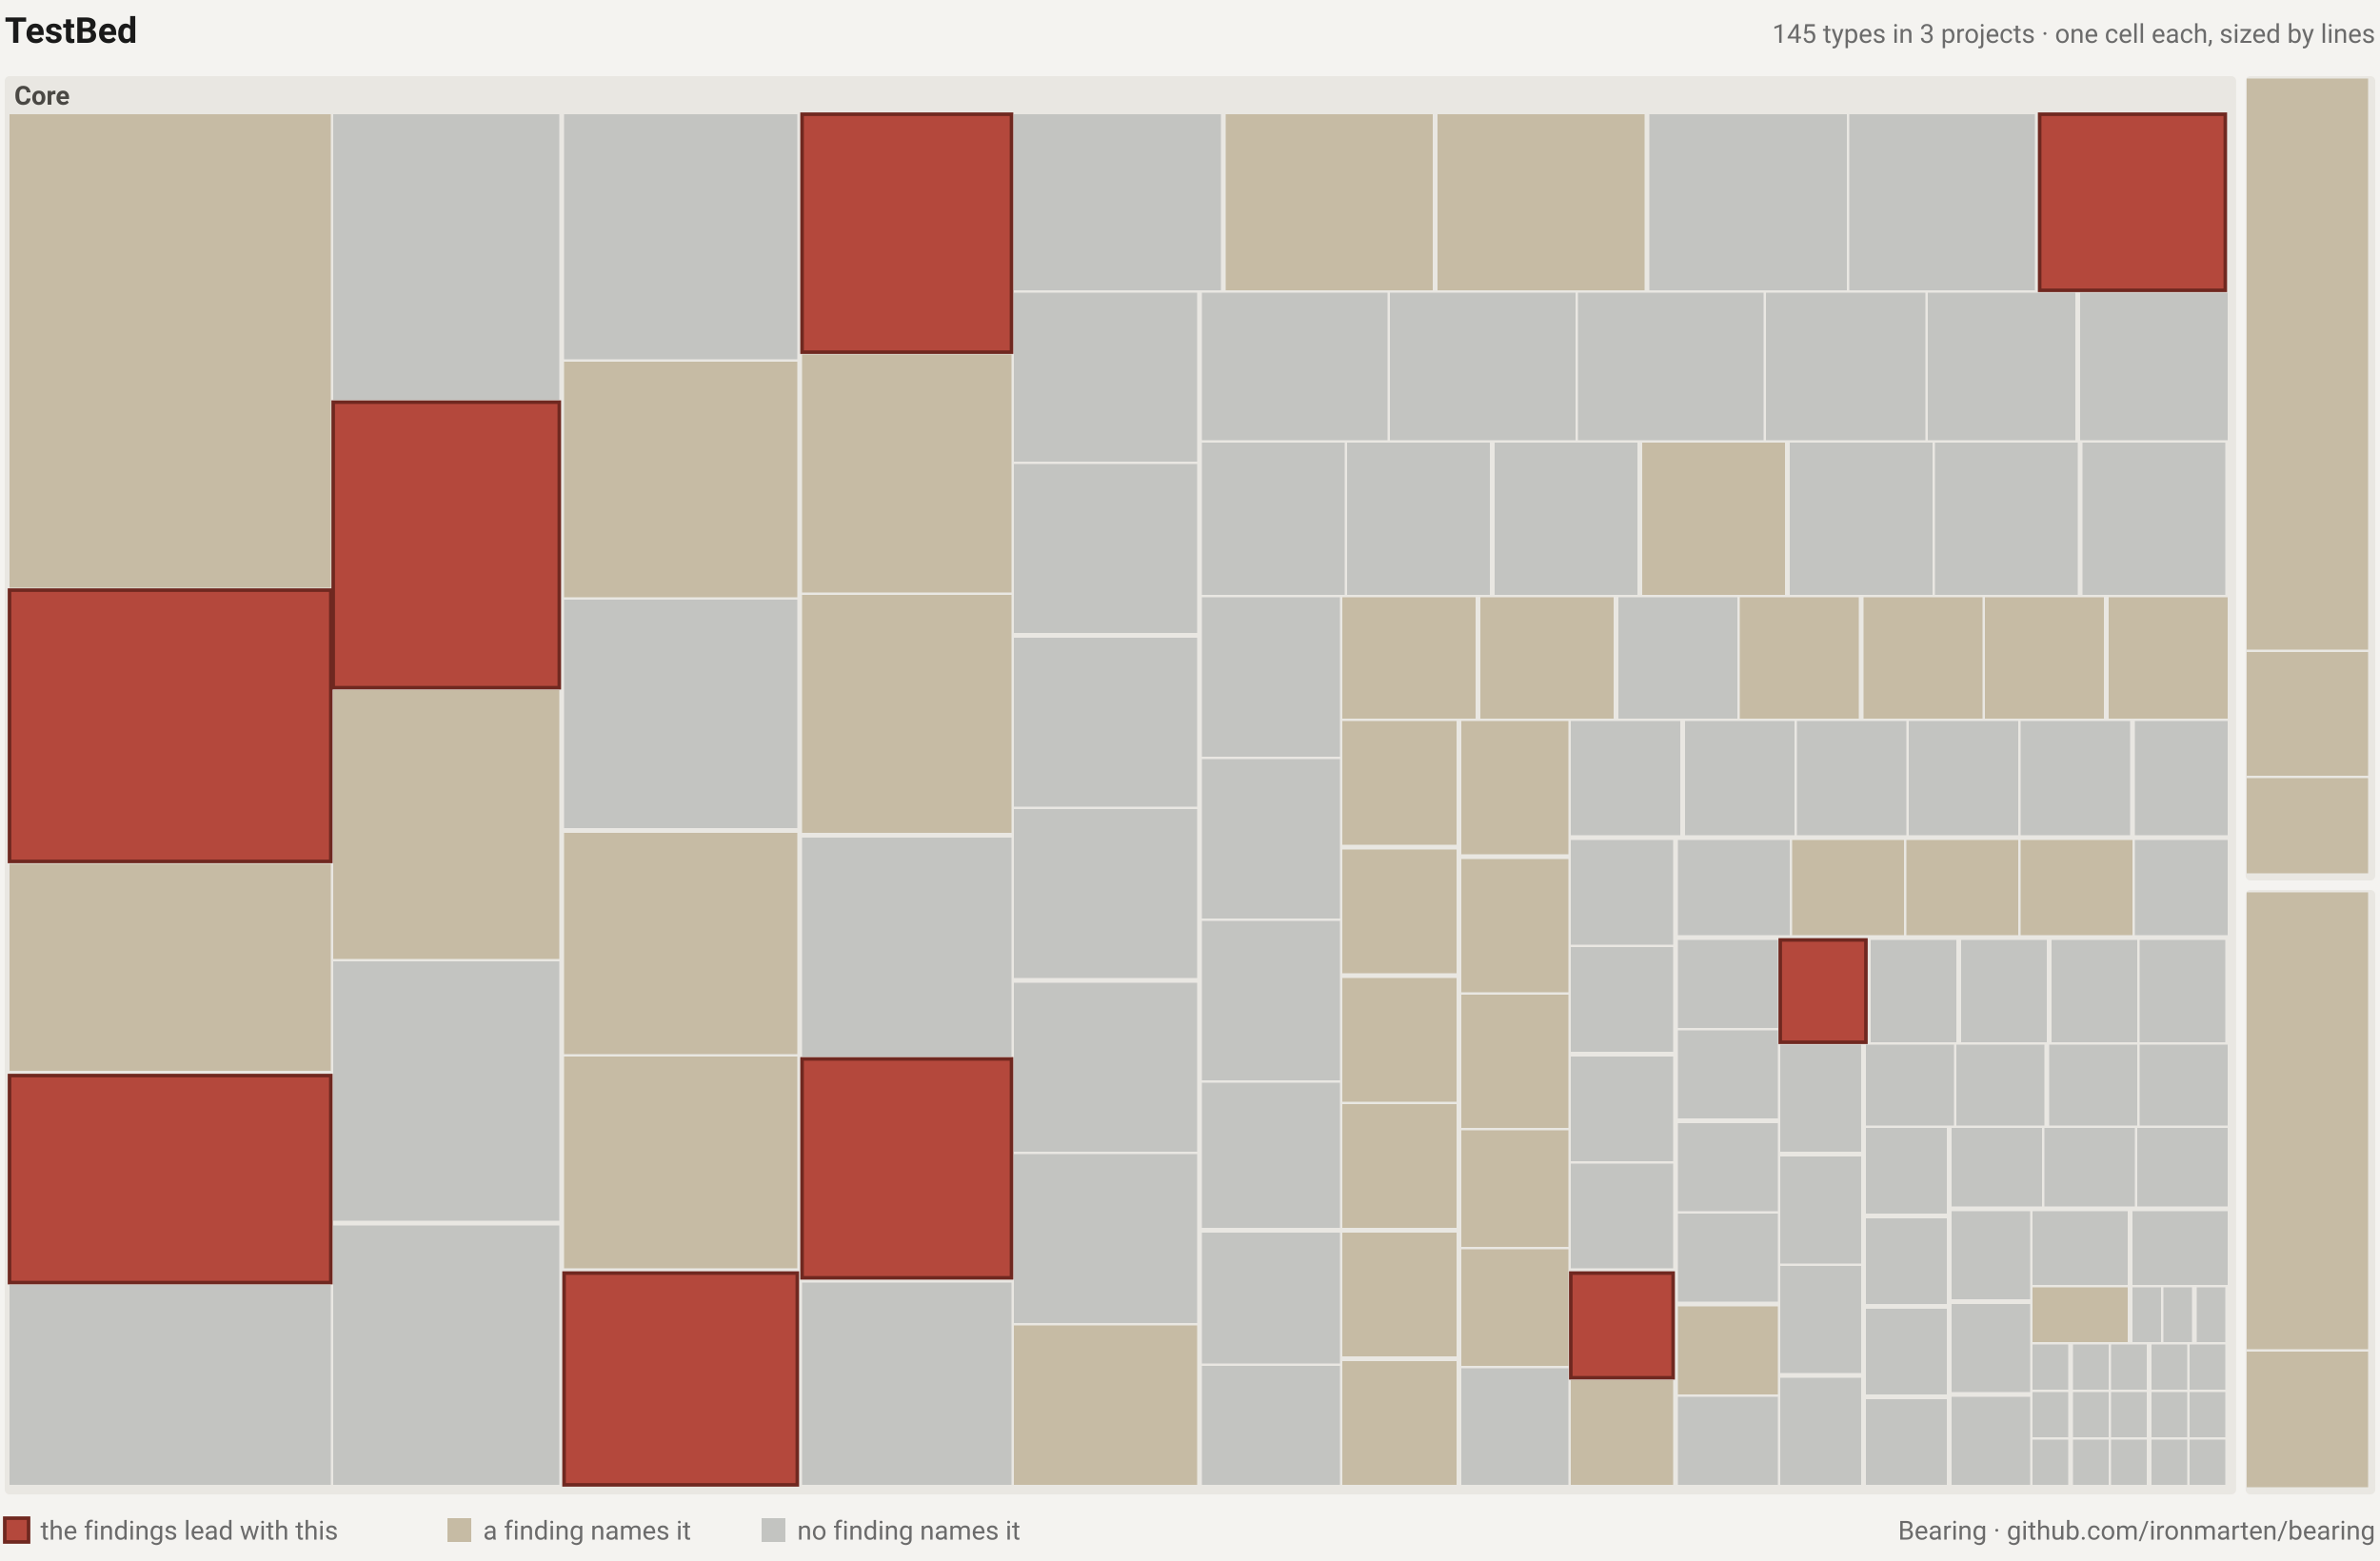
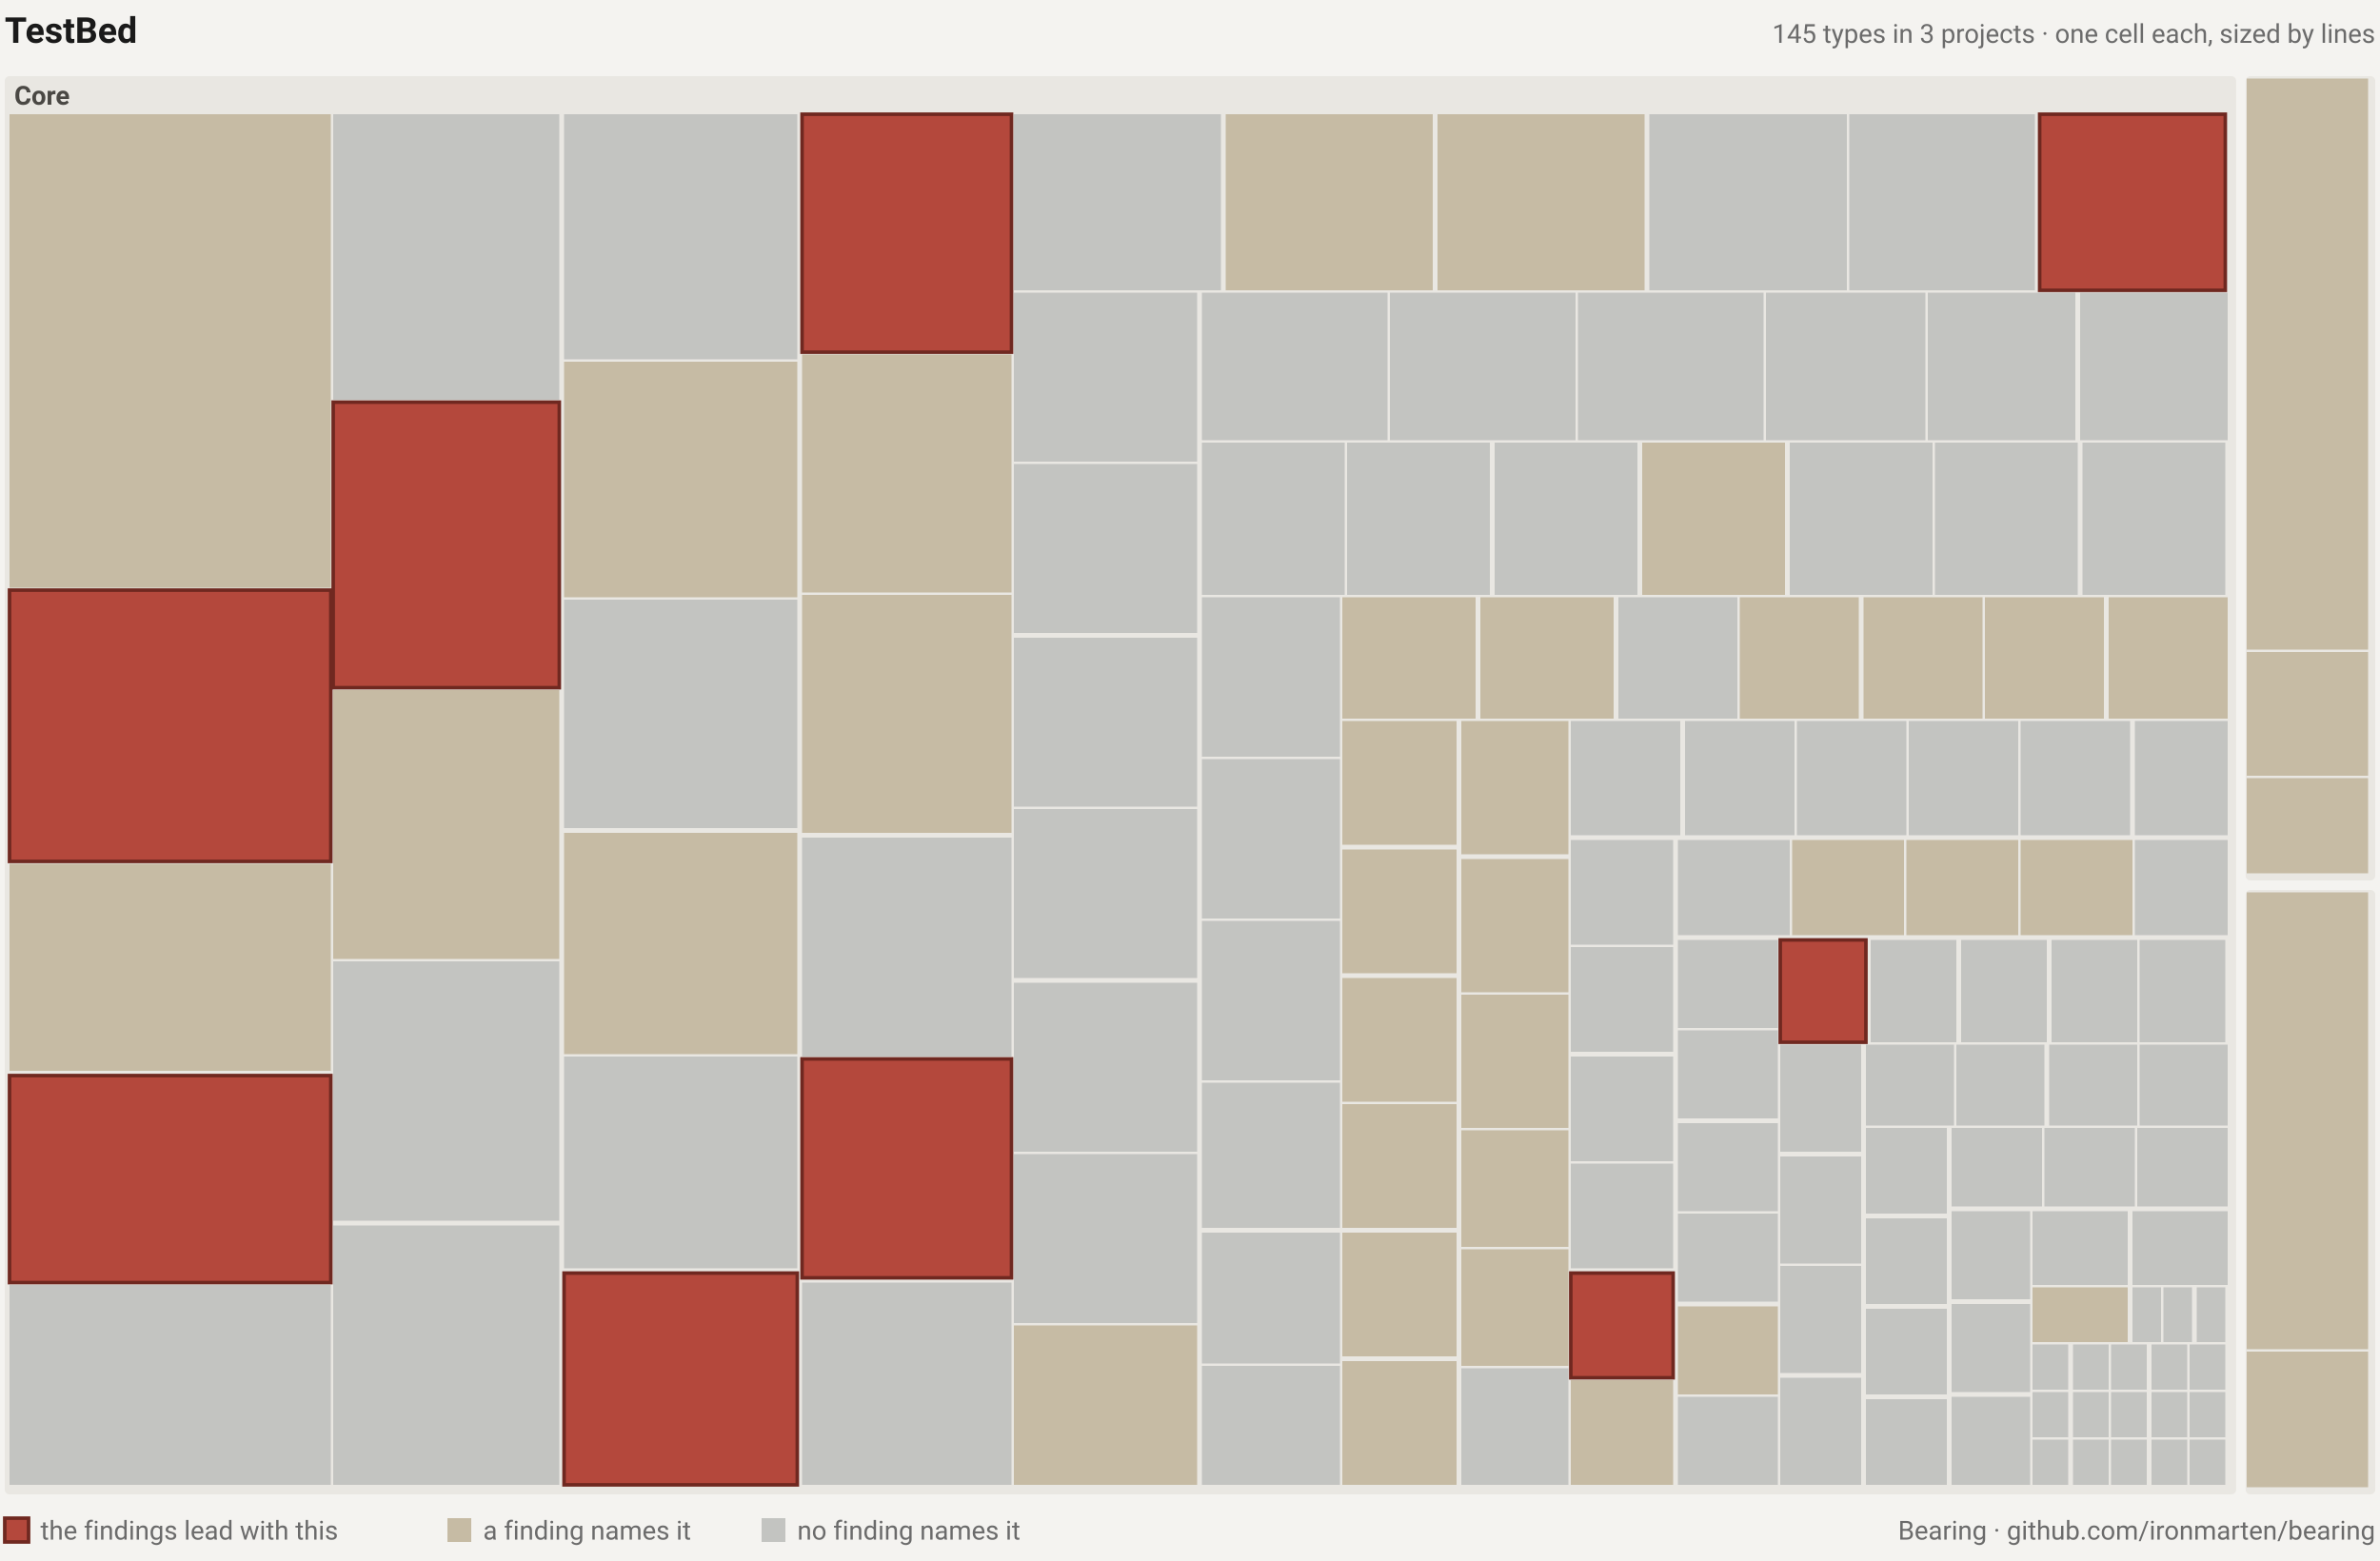
<svg xmlns="http://www.w3.org/2000/svg" viewBox="0 0 1000 656" width="1000" height="656" font-family="system-ui,-apple-system,Segoe UI,Roboto,sans-serif">
  <style>
.bg{fill:#f4f3f0}
.bl{fill:#e9e7e2}
.c{fill:#c3c4c1}
.n{fill:#c6bba4}
.f{fill:#b4483c;stroke:#6f2820;stroke-width:1.5}
.pn{font-size:11px;font-weight:600;fill:#4a4844}
.ti{font-size:15px;font-weight:600;fill:#1a1a1a}
.lg{font-size:11px;fill:#6b6b6b}
@media(prefers-color-scheme:dark){.bg{fill:#16171a}.bl{fill:#212329}.c{fill:#42454b}.n{fill:#4d4738}.f{fill:#d9615a;stroke:#f2b3ae}.pn{fill:#a9a7a2}.ti{fill:#e9e8e6}.lg{fill:#9a9a97}}
</style>
  <rect class="bg" width="1000" height="656" />
  <text class="ti" x="2" y="18">TestBed</text>
  <text class="lg" x="998" y="18" text-anchor="end">145 types in 3 projects · one cell each, sized by lines</text>
  <rect class="bl" x="2" y="32" width="937.555" height="596" rx="2" />
  <text class="pn" x="6" y="44">Core</text>
  <rect class="bl" x="943.555" y="32" width="54.445" height="338" rx="2" />
  <rect class="bl" x="943.555" y="374" width="54.445" height="254" rx="2" />
-   <path class="c" d="M4 540h135v84h-135zM140 48h95v120h-95zM140 404h95v109h-95zM140 515h95v109h-95zM237 48h98v103h-98zM237 252h98v96h-98zM337 352h88v92h-88zM337 539h88v85h-88zM426 48h87v74h-87zM693 48h83v74h-83zM777 48h78v74h-78zM426 123h77v71h-77zM426 195h77v71h-77zM426 268h77v71h-77zM426 340h77v71h-77zM426 413h77v71h-77zM426 485h77v71h-77zM505 123h78v62h-78zM584 123h78v62h-78zM663 123h78v62h-78zM742 123h67v62h-67zM810 123h62v62h-62zM874 123h62v62h-62zM505 186h60v64h-60zM566 186h60v64h-60zM628 186h60v64h-60zM752 186h60v64h-60zM813 186h60v64h-60zM875 186h60v64h-60zM505 251h58v67h-58zM505 319h58v67h-58zM505 387h58v67h-58zM505 455h58v61h-58zM505 518h58v55h-58zM505 574h58v50h-58zM680 251h50v51h-50zM614 575h45v49h-45zM660 303h46v48h-46zM708 303h46v48h-46zM755 303h46v48h-46zM802 303h46v48h-46zM849 303h46v48h-46zM897 303h39v48h-39zM660 353h43v44h-43zM660 398h43v44h-43zM660 444h43v44h-43zM660 489h43v44h-43zM705 353h47v40h-47zM897 353h39v40h-39zM705 395h42v37h-42zM705 433h42v37h-42zM705 472h42v37h-42zM705 510h42v37h-42zM705 587h42v37h-42zM786 395h36v43h-36zM824 395h36v43h-36zM862 395h36v43h-36zM899 395h36v43h-36zM748 439h34v45h-34zM748 486h34v45h-34zM748 532h34v45h-34zM748 579h34v45h-34zM784 439h37v34h-37zM822 439h37v34h-37zM861 439h37v34h-37zM899 439h37v34h-37zM784 474h34v36h-34zM784 512h34v36h-34zM784 550h34v36h-34zM784 588h34v36h-34zM820 474h38v33h-38zM859 474h38v33h-38zM898 474h38v33h-38zM820 509h33v37h-33zM820 548h33v37h-33zM820 587h33v37h-33zM854 509h40v31h-40zM896 509h40v31h-40zM896 541h12v23h-12zM909 541h12v23h-12zM923 541h12v23h-12zM854 565h15v19h-15zM854 585h15v19h-15zM854 605h15v19h-15zM871 565h15v19h-15zM871 585h15v19h-15zM871 605h15v19h-15zM887 565h15v19h-15zM904 565h15v19h-15zM920 565h15v19h-15zM887 585h15v19h-15zM887 605h15v19h-15zM904 585h15v19h-15zM920 585h15v19h-15zM904 605h15v19h-15zM920 605h15v19h-15z" />
-   <path class="n" d="M4 48h135v199h-135zM4 363h135v87h-135zM140 290h95v113h-95zM237 152h98v99h-98zM237 350h98v93h-98zM237 444h98v89h-98zM337 149h88v100h-88zM337 250h88v100h-88zM515 48h87v74h-87zM604 48h87v74h-87zM426 557h77v67h-77zM690 186h60v64h-60zM564 251h56v51h-56zM622 251h56v51h-56zM731 251h50v51h-50zM783 251h50v51h-50zM834 251h50v51h-50zM886 251h50v51h-50zM564 303h48v52h-48zM564 357h48v52h-48zM564 411h48v52h-48zM564 464h48v52h-48zM564 518h48v52h-48zM564 572h48v52h-48zM614 303h45v56h-45zM614 361h45v56h-45zM614 418h45v56h-45zM614 475h45v49h-45zM614 525h45v49h-45zM660 580h43v44h-43zM753 353h47v40h-47zM801 353h47v40h-47zM849 353h47v40h-47zM705 549h42v37h-42zM854 541h40v23h-40zM944 33h51v240h-51zM944 274h51v52h-51zM944 327h51v40h-51zM944 375h51v192h-51zM944 568h51v57h-51z" />
+   <path class="c" d="M4 540h135v84h-135zM140 48h95v120h-95zM140 404h95v109h-95zM140 515h95v109h-95zM237 48h98v103h-98zM237 252h98v96h-98zM237 444h98v89h-98zM337 352h88v92h-88zM337 539h88v85h-88zM426 48h87v74h-87zM693 48h83v74h-83zM777 48h78v74h-78zM426 123h77v71h-77zM426 195h77v71h-77zM426 268h77v71h-77zM426 340h77v71h-77zM426 413h77v71h-77zM426 485h77v71h-77zM505 123h78v62h-78zM584 123h78v62h-78zM663 123h78v62h-78zM742 123h67v62h-67zM810 123h62v62h-62zM874 123h62v62h-62zM505 186h60v64h-60zM566 186h60v64h-60zM628 186h60v64h-60zM752 186h60v64h-60zM813 186h60v64h-60zM875 186h60v64h-60zM505 251h58v67h-58zM505 319h58v67h-58zM505 387h58v67h-58zM505 455h58v61h-58zM505 518h58v55h-58zM505 574h58v50h-58zM680 251h50v51h-50zM614 575h45v49h-45zM660 303h46v48h-46zM708 303h46v48h-46zM755 303h46v48h-46zM802 303h46v48h-46zM849 303h46v48h-46zM897 303h39v48h-39zM660 353h43v44h-43zM660 398h43v44h-43zM660 444h43v44h-43zM660 489h43v44h-43zM705 353h47v40h-47zM897 353h39v40h-39zM705 395h42v37h-42zM705 433h42v37h-42zM705 472h42v37h-42zM705 510h42v37h-42zM705 587h42v37h-42zM786 395h36v43h-36zM824 395h36v43h-36zM862 395h36v43h-36zM899 395h36v43h-36zM748 439h34v45h-34zM748 486h34v45h-34zM748 532h34v45h-34zM748 579h34v45h-34zM784 439h37v34h-37zM822 439h37v34h-37zM861 439h37v34h-37zM899 439h37v34h-37zM784 474h34v36h-34zM784 512h34v36h-34zM784 550h34v36h-34zM784 588h34v36h-34zM820 474h38v33h-38zM859 474h38v33h-38zM898 474h38v33h-38zM820 509h33v37h-33zM820 548h33v37h-33zM820 587h33v37h-33zM854 509h40v31h-40zM896 509h40v31h-40zM896 541h12v23h-12zM909 541h12v23h-12zM923 541h12v23h-12zM854 565h15v19h-15zM854 585h15v19h-15zM854 605h15v19h-15zM871 565h15v19h-15zM871 585h15v19h-15zM871 605h15v19h-15zM887 565h15v19h-15zM904 565h15v19h-15zM920 565h15v19h-15zM887 585h15v19h-15zM887 605h15v19h-15zM904 585h15v19h-15zM920 585h15v19h-15zM904 605h15v19h-15zM920 605h15v19h-15z" />
+   <path class="n" d="M4 48h135v199h-135zM4 363h135v87h-135zM140 290h95v113h-95zM237 152h98v99h-98zM237 350h98v93h-98zM337 149h88v100h-88zM337 250h88v100h-88zM515 48h87v74h-87zM604 48h87v74h-87zM426 557h77v67h-77zM690 186h60v64h-60zM564 251h56v51h-56zM622 251h56v51h-56zM731 251h50v51h-50zM783 251h50v51h-50zM834 251h50v51h-50zM886 251h50v51h-50zM564 303h48v52h-48zM564 357h48v52h-48zM564 411h48v52h-48zM564 464h48v52h-48zM564 518h48v52h-48zM564 572h48v52h-48zM614 303h45v56h-45zM614 361h45v56h-45zM614 418h45v56h-45zM614 475h45v49h-45zM614 525h45v49h-45zM660 580h43v44h-43zM753 353h47v40h-47zM801 353h47v40h-47zM849 353h47v40h-47zM705 549h42v37h-42zM854 541h40v23h-40zM944 33h51v240h-51zM944 274h51v52h-51zM944 327h51v40h-51zM944 375h51v192h-51zM944 568h51v57h-51z" />
  <path class="f" d="M4 248h135v114h-135zM4 452h135v87h-135zM140 169h95v120h-95zM237 535h98v89h-98zM337 48h88v100h-88zM337 445h88v92h-88zM857 48h78v74h-78zM660 535h43v44h-43zM748 395h36v43h-36z" />
  <rect class="f" x="2" y="638" width="10" height="10" />
  <text class="lg" x="17" y="647">the findings lead with this</text>
  <rect class="n" x="188" y="638" width="10" height="10" />
  <text class="lg" x="203" y="647">a finding names it</text>
  <rect class="c" x="320" y="638" width="10" height="10" />
  <text class="lg" x="335" y="647">no finding names it</text>
  <text class="lg" x="998" y="647" text-anchor="end">Bearing · github.com/ironmarten/bearing</text>
</svg>
